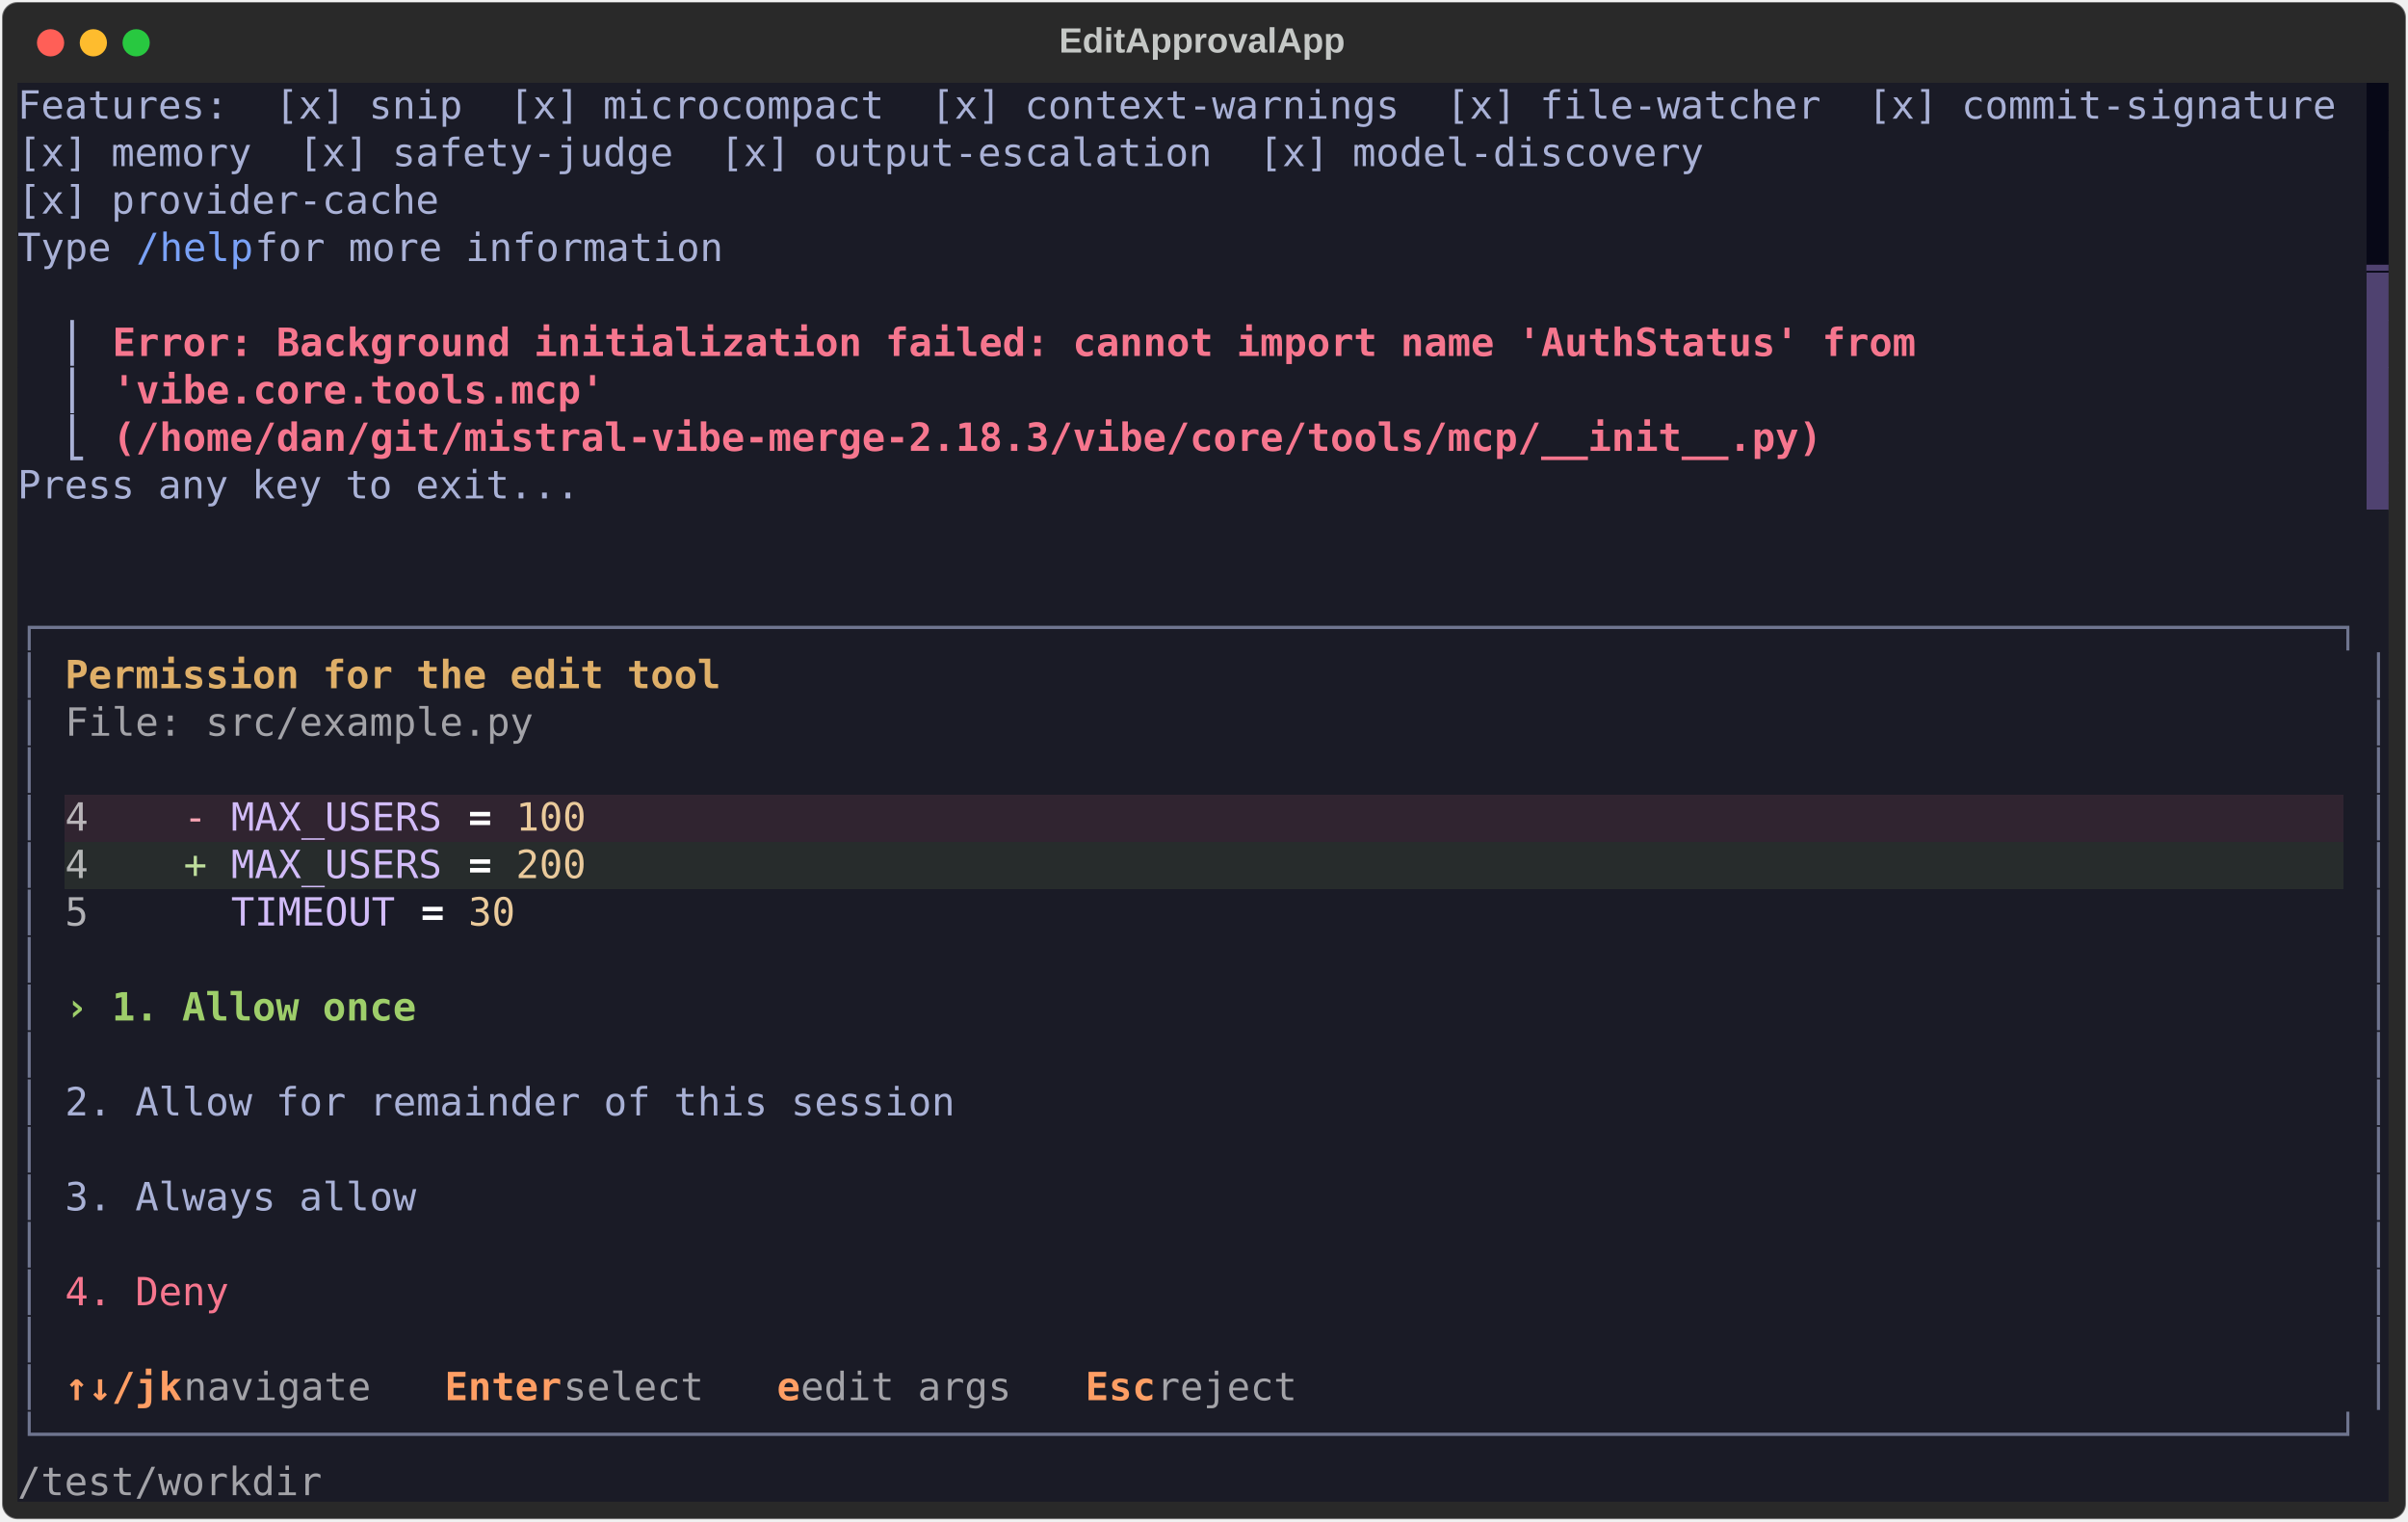
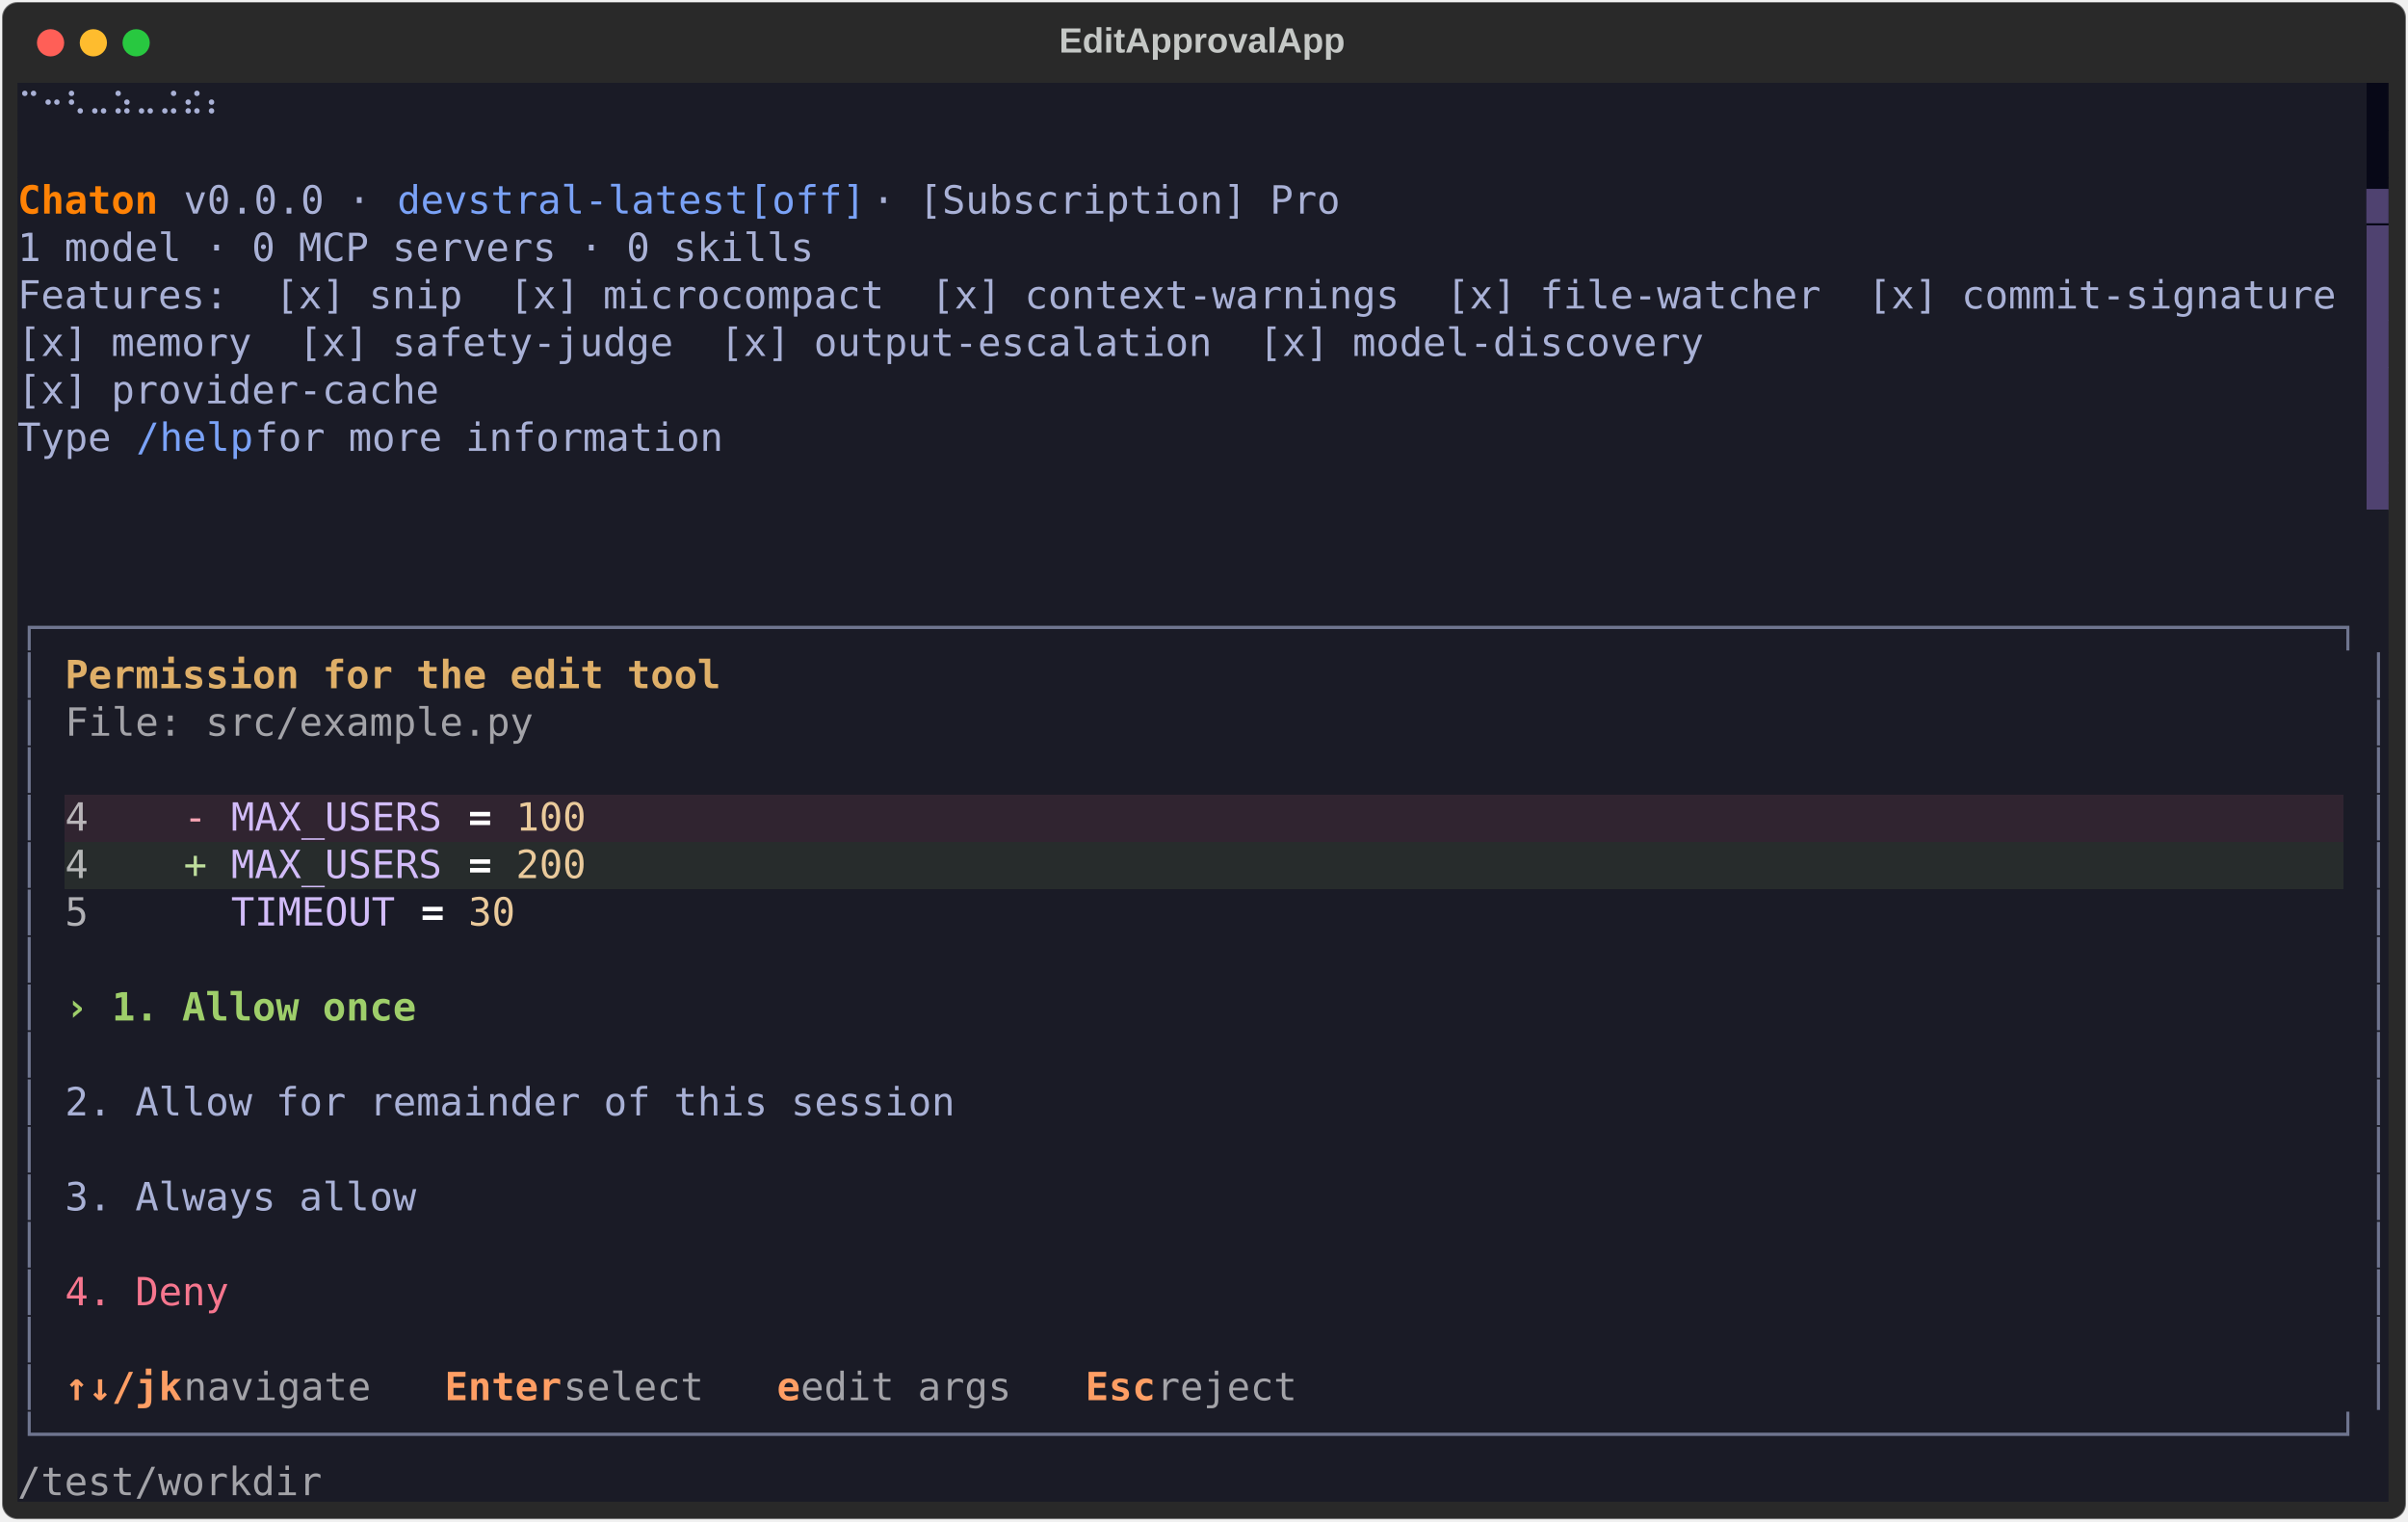
<svg xmlns="http://www.w3.org/2000/svg" class="rich-terminal" viewBox="0 0 1238 782.0">
  <style>

    @font-face {
        font-family: "Fira Code";
        src: local("FiraCode-Regular"),
                url("https://cdnjs.cloudflare.com/ajax/libs/firacode/6.2.0/woff2/FiraCode-Regular.woff2") format("woff2"),
                url("https://cdnjs.cloudflare.com/ajax/libs/firacode/6.2.0/woff/FiraCode-Regular.woff") format("woff");
        font-style: normal;
        font-weight: 400;
    }
    @font-face {
        font-family: "Fira Code";
        src: local("FiraCode-Bold"),
                url("https://cdnjs.cloudflare.com/ajax/libs/firacode/6.2.0/woff2/FiraCode-Bold.woff2") format("woff2"),
                url("https://cdnjs.cloudflare.com/ajax/libs/firacode/6.2.0/woff/FiraCode-Bold.woff") format("woff");
        font-style: bold;
        font-weight: 700;
    }

    .terminal-matrix {
        font-family: Fira Code, monospace;
        font-size: 20px;
        line-height: 24.4px;
        font-variant-east-asian: full-width;
    }

    .terminal-title {
        font-size: 18px;
        font-weight: bold;
        font-family: arial;
    }

    .terminal-r1 { fill: #a9b1d6 }
.terminal-r2 { fill: #c5c8c6 }
- .terminal-r3 { fill: #7aa2f7 }
- .terminal-r4 { fill: #4f4270 }
- .terminal-r5 { fill: #1a1b26 }
- .terminal-r6 { fill: #f6768e;font-weight: bold }
+ .terminal-r3 { fill: #ff8205;font-weight: bold }
+ .terminal-r4 { fill: #1a1b26 }
+ .terminal-r5 { fill: #7aa2f7 }
+ .terminal-r6 { fill: #4f4270 }
.terminal-r7 { fill: #6f758f }
.terminal-r8 { fill: #dfaf68;font-weight: bold }
.terminal-r9 { fill: #a3a3a8 }
.terminal-r10 { fill: #b8b4b8 }
.terminal-r11 { fill: #f9a4b4 }
.terminal-r12 { fill: #d2bcf9 }
.terminal-r13 { fill: #ffffff }
.terminal-r14 { fill: #ffffff;font-weight: bold }
.terminal-r15 { fill: #eaca9b }
.terminal-r16 { fill: #b5b7b7 }
.terminal-r17 { fill: #bede9c }
.terminal-r18 { fill: #b1b1b5 }
.terminal-r19 { fill: #9ece6a;font-weight: bold }
.terminal-r20 { fill: #f6768e }
.terminal-r21 { fill: #fe9e64;font-weight: bold }
    </style>
  <defs>
    <clipPath id="terminal-clip-terminal">
      <rect x="0" y="0" width="1219.0" height="731.0" />
    </clipPath>
    <clipPath id="terminal-line-0">
      <rect x="0" y="1.5" width="1220" height="24.65" />
    </clipPath>
    <clipPath id="terminal-line-1">
      <rect x="0" y="25.9" width="1220" height="24.65" />
    </clipPath>
    <clipPath id="terminal-line-2">
      <rect x="0" y="50.3" width="1220" height="24.65" />
    </clipPath>
    <clipPath id="terminal-line-3">
      <rect x="0" y="74.7" width="1220" height="24.65" />
    </clipPath>
    <clipPath id="terminal-line-4">
      <rect x="0" y="99.1" width="1220" height="24.65" />
    </clipPath>
    <clipPath id="terminal-line-5">
      <rect x="0" y="123.5" width="1220" height="24.65" />
    </clipPath>
    <clipPath id="terminal-line-6">
      <rect x="0" y="147.9" width="1220" height="24.65" />
    </clipPath>
    <clipPath id="terminal-line-7">
      <rect x="0" y="172.3" width="1220" height="24.65" />
    </clipPath>
    <clipPath id="terminal-line-8">
      <rect x="0" y="196.7" width="1220" height="24.65" />
    </clipPath>
    <clipPath id="terminal-line-9">
      <rect x="0" y="221.1" width="1220" height="24.65" />
    </clipPath>
    <clipPath id="terminal-line-10">
      <rect x="0" y="245.5" width="1220" height="24.65" />
    </clipPath>
    <clipPath id="terminal-line-11">
      <rect x="0" y="269.9" width="1220" height="24.65" />
    </clipPath>
    <clipPath id="terminal-line-12">
      <rect x="0" y="294.3" width="1220" height="24.65" />
    </clipPath>
    <clipPath id="terminal-line-13">
      <rect x="0" y="318.7" width="1220" height="24.65" />
    </clipPath>
    <clipPath id="terminal-line-14">
      <rect x="0" y="343.1" width="1220" height="24.65" />
    </clipPath>
    <clipPath id="terminal-line-15">
      <rect x="0" y="367.5" width="1220" height="24.65" />
    </clipPath>
    <clipPath id="terminal-line-16">
      <rect x="0" y="391.9" width="1220" height="24.65" />
    </clipPath>
    <clipPath id="terminal-line-17">
      <rect x="0" y="416.3" width="1220" height="24.65" />
    </clipPath>
    <clipPath id="terminal-line-18">
      <rect x="0" y="440.7" width="1220" height="24.65" />
    </clipPath>
    <clipPath id="terminal-line-19">
      <rect x="0" y="465.1" width="1220" height="24.65" />
    </clipPath>
    <clipPath id="terminal-line-20">
      <rect x="0" y="489.5" width="1220" height="24.65" />
    </clipPath>
    <clipPath id="terminal-line-21">
      <rect x="0" y="513.9" width="1220" height="24.65" />
    </clipPath>
    <clipPath id="terminal-line-22">
      <rect x="0" y="538.3" width="1220" height="24.65" />
    </clipPath>
    <clipPath id="terminal-line-23">
      <rect x="0" y="562.7" width="1220" height="24.65" />
    </clipPath>
    <clipPath id="terminal-line-24">
      <rect x="0" y="587.1" width="1220" height="24.65" />
    </clipPath>
    <clipPath id="terminal-line-25">
      <rect x="0" y="611.5" width="1220" height="24.65" />
    </clipPath>
    <clipPath id="terminal-line-26">
      <rect x="0" y="635.9" width="1220" height="24.65" />
    </clipPath>
    <clipPath id="terminal-line-27">
      <rect x="0" y="660.3" width="1220" height="24.65" />
    </clipPath>
    <clipPath id="terminal-line-28">
      <rect x="0" y="684.7" width="1220" height="24.65" />
    </clipPath>
  </defs>
  <rect fill="#292929" stroke="rgba(255,255,255,0.35)" stroke-width="1" x="1" y="1" width="1236" height="780" rx="8" />
  <text class="terminal-title" fill="#c5c8c6" text-anchor="middle" x="618" y="27">EditApprovalApp</text>
  <g transform="translate(26,22)">
    <circle cx="0" cy="0" r="7" fill="#ff5f57" />
    <circle cx="22" cy="0" r="7" fill="#febc2e" />
    <circle cx="44" cy="0" r="7" fill="#28c840" />
  </g>
  <g transform="translate(9, 41)" clip-path="url(#terminal-clip-terminal)">
-     <rect fill="#1a1b26" x="0" y="1.5" width="1207.8" height="24.65" shape-rendering="crispEdges" />
+     <rect fill="#1a1b26" x="0" y="1.5" width="134.2" height="24.65" shape-rendering="crispEdges" />
+     <rect fill="#1a1b26" x="134.2" y="1.5" width="1073.6" height="24.65" shape-rendering="crispEdges" />
    <rect fill="#070817" x="1207.8" y="1.5" width="12.2" height="24.65" shape-rendering="crispEdges" />
-     <rect fill="#1a1b26" x="0" y="25.9" width="1012.6" height="24.65" shape-rendering="crispEdges" />
-     <rect fill="#1a1b26" x="1012.6" y="25.9" width="195.2" height="24.65" shape-rendering="crispEdges" />
+     <rect fill="#1a1b26" x="0" y="25.9" width="1207.8" height="24.65" shape-rendering="crispEdges" />
    <rect fill="#070817" x="1207.8" y="25.9" width="12.2" height="24.65" shape-rendering="crispEdges" />
-     <rect fill="#1a1b26" x="0" y="50.3" width="353.8" height="24.65" shape-rendering="crispEdges" />
-     <rect fill="#1a1b26" x="353.8" y="50.3" width="854" height="24.65" shape-rendering="crispEdges" />
+     <rect fill="#1a1b26" x="0" y="50.3" width="73.2" height="24.65" shape-rendering="crispEdges" />
+     <rect fill="#1a1b26" x="73.2" y="50.3" width="12.2" height="24.65" shape-rendering="crispEdges" />
+     <rect fill="#1a1b26" x="85.4" y="50.3" width="109.8" height="24.65" shape-rendering="crispEdges" />
+     <rect fill="#1a1b26" x="195.2" y="50.3" width="244" height="24.65" shape-rendering="crispEdges" />
+     <rect fill="#1a1b26" x="439.2" y="50.3" width="256.2" height="24.65" shape-rendering="crispEdges" />
+     <rect fill="#1a1b26" x="695.4" y="50.3" width="512.4" height="24.65" shape-rendering="crispEdges" />
    <rect fill="#070817" x="1207.8" y="50.3" width="12.2" height="24.65" shape-rendering="crispEdges" />
-     <rect fill="#1a1b26" x="0" y="74.7" width="61" height="24.65" shape-rendering="crispEdges" />
-     <rect fill="#1a1b26" x="61" y="74.7" width="61" height="24.65" shape-rendering="crispEdges" />
-     <rect fill="#1a1b26" x="122" y="74.7" width="256.2" height="24.65" shape-rendering="crispEdges" />
-     <rect fill="#1a1b26" x="378.2" y="74.7" width="829.6" height="24.65" shape-rendering="crispEdges" />
-     <rect fill="#070817" x="1207.8" y="74.7" width="12.2" height="24.65" shape-rendering="crispEdges" />
+     <rect fill="#1a1b26" x="0" y="74.7" width="414.8" height="24.65" shape-rendering="crispEdges" />
+     <rect fill="#1a1b26" x="414.8" y="74.7" width="793" height="24.65" shape-rendering="crispEdges" />
+     <rect fill="#4f4270" x="1207.8" y="74.7" width="12.2" height="24.65" shape-rendering="crispEdges" />
    <rect fill="#1a1b26" x="0" y="99.1" width="1207.8" height="24.65" shape-rendering="crispEdges" />
    <rect fill="#4f4270" x="1207.8" y="99.1" width="12.2" height="24.65" shape-rendering="crispEdges" />
-     <rect fill="#1a1b26" x="0" y="123.5" width="24.4" height="24.65" shape-rendering="crispEdges" />
-     <rect fill="#1a1b26" x="24.4" y="123.5" width="12.2" height="24.65" shape-rendering="crispEdges" />
-     <rect fill="#1a1b26" x="36.6" y="123.5" width="12.2" height="24.65" shape-rendering="crispEdges" />
-     <rect fill="#1a1b26" x="48.8" y="123.5" width="939.4" height="24.65" shape-rendering="crispEdges" />
-     <rect fill="#1a1b26" x="988.2" y="123.5" width="219.6" height="24.65" shape-rendering="crispEdges" />
+     <rect fill="#1a1b26" x="0" y="123.5" width="1012.6" height="24.65" shape-rendering="crispEdges" />
+     <rect fill="#1a1b26" x="1012.6" y="123.5" width="195.2" height="24.65" shape-rendering="crispEdges" />
    <rect fill="#4f4270" x="1207.8" y="123.5" width="12.2" height="24.65" shape-rendering="crispEdges" />
-     <rect fill="#1a1b26" x="0" y="147.9" width="24.4" height="24.65" shape-rendering="crispEdges" />
-     <rect fill="#1a1b26" x="24.4" y="147.9" width="12.2" height="24.65" shape-rendering="crispEdges" />
-     <rect fill="#1a1b26" x="36.6" y="147.9" width="12.2" height="24.65" shape-rendering="crispEdges" />
-     <rect fill="#1a1b26" x="48.8" y="147.9" width="256.2" height="24.65" shape-rendering="crispEdges" />
-     <rect fill="#1a1b26" x="305" y="147.9" width="902.8" height="24.65" shape-rendering="crispEdges" />
+     <rect fill="#1a1b26" x="0" y="147.9" width="353.8" height="24.65" shape-rendering="crispEdges" />
+     <rect fill="#1a1b26" x="353.8" y="147.9" width="854" height="24.65" shape-rendering="crispEdges" />
    <rect fill="#4f4270" x="1207.8" y="147.9" width="12.2" height="24.65" shape-rendering="crispEdges" />
-     <rect fill="#1a1b26" x="0" y="172.3" width="24.4" height="24.65" shape-rendering="crispEdges" />
-     <rect fill="#1a1b26" x="24.4" y="172.3" width="12.2" height="24.65" shape-rendering="crispEdges" />
-     <rect fill="#1a1b26" x="36.6" y="172.3" width="12.2" height="24.65" shape-rendering="crispEdges" />
-     <rect fill="#1a1b26" x="48.8" y="172.3" width="890.6" height="24.65" shape-rendering="crispEdges" />
-     <rect fill="#1a1b26" x="939.4" y="172.3" width="268.4" height="24.65" shape-rendering="crispEdges" />
+     <rect fill="#1a1b26" x="0" y="172.3" width="61" height="24.65" shape-rendering="crispEdges" />
+     <rect fill="#1a1b26" x="61" y="172.3" width="61" height="24.65" shape-rendering="crispEdges" />
+     <rect fill="#1a1b26" x="122" y="172.3" width="256.2" height="24.65" shape-rendering="crispEdges" />
+     <rect fill="#1a1b26" x="378.2" y="172.3" width="829.6" height="24.65" shape-rendering="crispEdges" />
    <rect fill="#4f4270" x="1207.8" y="172.3" width="12.2" height="24.65" shape-rendering="crispEdges" />
-     <rect fill="#1a1b26" x="0" y="196.7" width="292.8" height="24.65" shape-rendering="crispEdges" />
-     <rect fill="#1a1b26" x="292.8" y="196.7" width="915" height="24.65" shape-rendering="crispEdges" />
+     <rect fill="#1a1b26" x="0" y="196.7" width="1207.8" height="24.65" shape-rendering="crispEdges" />
    <rect fill="#4f4270" x="1207.8" y="196.7" width="12.2" height="24.65" shape-rendering="crispEdges" />
    <rect fill="#1a1b26" x="0" y="221.1" width="1220" height="24.65" shape-rendering="crispEdges" />
    <rect fill="#1a1b26" x="0" y="245.5" width="0" height="24.65" shape-rendering="crispEdges" />
    <rect fill="#1a1b26" x="0" y="245.5" width="1220" height="24.65" shape-rendering="crispEdges" />
    <rect fill="#1a1b26" x="0" y="269.9" width="1220" height="24.65" shape-rendering="crispEdges" />
    <rect fill="#1a1b26" x="0" y="294.3" width="12.2" height="24.65" shape-rendering="crispEdges" />
    <rect fill="#1a1b26" x="12.2" y="294.3" width="12.2" height="24.65" shape-rendering="crispEdges" />
    <rect fill="#1a1b26" x="24.4" y="294.3" width="341.6" height="24.65" shape-rendering="crispEdges" />
    <rect fill="#1a1b26" x="366" y="294.3" width="841.8" height="24.65" shape-rendering="crispEdges" />
    <rect fill="#1a1b26" x="1207.8" y="294.3" width="12.2" height="24.65" shape-rendering="crispEdges" />
    <rect fill="#1a1b26" x="0" y="318.7" width="12.2" height="24.65" shape-rendering="crispEdges" />
    <rect fill="#1a1b26" x="12.2" y="318.7" width="12.2" height="24.65" shape-rendering="crispEdges" />
    <rect fill="#1a1b26" x="24.4" y="318.7" width="244" height="24.65" shape-rendering="crispEdges" />
    <rect fill="#1a1b26" x="268.4" y="318.7" width="939.4" height="24.65" shape-rendering="crispEdges" />
    <rect fill="#1a1b26" x="1207.8" y="318.7" width="12.2" height="24.65" shape-rendering="crispEdges" />
    <rect fill="#1a1b26" x="0" y="343.1" width="12.2" height="24.65" shape-rendering="crispEdges" />
    <rect fill="#1a1b26" x="12.2" y="343.1" width="12.2" height="24.65" shape-rendering="crispEdges" />
    <rect fill="#1a1b26" x="24.4" y="343.1" width="0" height="24.65" shape-rendering="crispEdges" />
    <rect fill="#1a1b26" x="24.4" y="343.1" width="1183.4" height="24.65" shape-rendering="crispEdges" />
    <rect fill="#1a1b26" x="1207.8" y="343.1" width="12.2" height="24.65" shape-rendering="crispEdges" />
    <rect fill="#1a1b26" x="0" y="367.5" width="12.2" height="24.65" shape-rendering="crispEdges" />
    <rect fill="#1a1b26" x="12.2" y="367.5" width="12.2" height="24.65" shape-rendering="crispEdges" />
    <rect fill="#302430" x="24.4" y="367.5" width="61" height="24.65" shape-rendering="crispEdges" />
    <rect fill="#302430" x="85.4" y="367.5" width="24.4" height="24.65" shape-rendering="crispEdges" />
    <rect fill="#302430" x="109.8" y="367.5" width="109.8" height="24.65" shape-rendering="crispEdges" />
    <rect fill="#302430" x="219.6" y="367.5" width="12.2" height="24.65" shape-rendering="crispEdges" />
    <rect fill="#302430" x="231.8" y="367.5" width="12.2" height="24.65" shape-rendering="crispEdges" />
    <rect fill="#302430" x="244" y="367.5" width="12.2" height="24.65" shape-rendering="crispEdges" />
    <rect fill="#302430" x="256.2" y="367.5" width="36.6" height="24.65" shape-rendering="crispEdges" />
    <rect fill="#302430" x="292.8" y="367.5" width="902.8" height="24.65" shape-rendering="crispEdges" />
    <rect fill="#1a1b26" x="1195.6" y="367.5" width="12.2" height="24.65" shape-rendering="crispEdges" />
    <rect fill="#1a1b26" x="1207.8" y="367.5" width="12.2" height="24.65" shape-rendering="crispEdges" />
    <rect fill="#1a1b26" x="0" y="391.9" width="12.2" height="24.65" shape-rendering="crispEdges" />
    <rect fill="#1a1b26" x="12.2" y="391.9" width="12.2" height="24.65" shape-rendering="crispEdges" />
    <rect fill="#272c2c" x="24.4" y="391.9" width="61" height="24.65" shape-rendering="crispEdges" />
    <rect fill="#272c2c" x="85.4" y="391.9" width="24.4" height="24.65" shape-rendering="crispEdges" />
    <rect fill="#272c2c" x="109.8" y="391.9" width="109.8" height="24.65" shape-rendering="crispEdges" />
    <rect fill="#272c2c" x="219.6" y="391.9" width="12.2" height="24.65" shape-rendering="crispEdges" />
    <rect fill="#272c2c" x="231.8" y="391.9" width="12.2" height="24.65" shape-rendering="crispEdges" />
    <rect fill="#272c2c" x="244" y="391.9" width="12.2" height="24.65" shape-rendering="crispEdges" />
    <rect fill="#272c2c" x="256.2" y="391.9" width="36.6" height="24.65" shape-rendering="crispEdges" />
    <rect fill="#272c2c" x="292.8" y="391.9" width="902.8" height="24.65" shape-rendering="crispEdges" />
    <rect fill="#1a1b26" x="1195.6" y="391.9" width="12.2" height="24.65" shape-rendering="crispEdges" />
    <rect fill="#1a1b26" x="1207.8" y="391.9" width="12.2" height="24.65" shape-rendering="crispEdges" />
    <rect fill="#1a1b26" x="0" y="416.3" width="12.2" height="24.65" shape-rendering="crispEdges" />
    <rect fill="#1a1b26" x="12.2" y="416.3" width="12.2" height="24.65" shape-rendering="crispEdges" />
    <rect fill="#1a1b26" x="24.4" y="416.3" width="61" height="24.65" shape-rendering="crispEdges" />
    <rect fill="#1a1b26" x="85.4" y="416.3" width="24.4" height="24.65" shape-rendering="crispEdges" />
    <rect fill="#1a1b26" x="109.8" y="416.3" width="85.4" height="24.65" shape-rendering="crispEdges" />
    <rect fill="#1a1b26" x="195.2" y="416.3" width="12.2" height="24.65" shape-rendering="crispEdges" />
    <rect fill="#1a1b26" x="207.4" y="416.3" width="12.2" height="24.65" shape-rendering="crispEdges" />
    <rect fill="#1a1b26" x="219.6" y="416.3" width="12.2" height="24.65" shape-rendering="crispEdges" />
    <rect fill="#1a1b26" x="231.8" y="416.3" width="24.4" height="24.65" shape-rendering="crispEdges" />
    <rect fill="#1a1b26" x="256.2" y="416.3" width="951.6" height="24.65" shape-rendering="crispEdges" />
    <rect fill="#1a1b26" x="1207.8" y="416.3" width="12.2" height="24.65" shape-rendering="crispEdges" />
    <rect fill="#1a1b26" x="0" y="440.7" width="12.2" height="24.65" shape-rendering="crispEdges" />
    <rect fill="#1a1b26" x="12.2" y="440.7" width="12.2" height="24.65" shape-rendering="crispEdges" />
    <rect fill="#1a1b26" x="24.4" y="440.7" width="0" height="24.65" shape-rendering="crispEdges" />
    <rect fill="#1a1b26" x="24.4" y="440.7" width="1183.4" height="24.65" shape-rendering="crispEdges" />
    <rect fill="#1a1b26" x="1207.8" y="440.7" width="12.2" height="24.65" shape-rendering="crispEdges" />
    <rect fill="#1a1b26" x="0" y="465.1" width="12.2" height="24.65" shape-rendering="crispEdges" />
    <rect fill="#1a1b26" x="12.2" y="465.1" width="12.2" height="24.65" shape-rendering="crispEdges" />
    <rect fill="#1a1b26" x="24.4" y="465.1" width="183" height="24.65" shape-rendering="crispEdges" />
    <rect fill="#1a1b26" x="207.4" y="465.1" width="1000.4" height="24.65" shape-rendering="crispEdges" />
    <rect fill="#1a1b26" x="1207.8" y="465.1" width="12.2" height="24.65" shape-rendering="crispEdges" />
    <rect fill="#1a1b26" x="0" y="489.5" width="12.2" height="24.65" shape-rendering="crispEdges" />
    <rect fill="#1a1b26" x="12.2" y="489.5" width="1195.6" height="24.65" shape-rendering="crispEdges" />
    <rect fill="#1a1b26" x="1207.8" y="489.5" width="12.2" height="24.65" shape-rendering="crispEdges" />
    <rect fill="#1a1b26" x="0" y="513.9" width="12.2" height="24.65" shape-rendering="crispEdges" />
    <rect fill="#1a1b26" x="12.2" y="513.9" width="12.2" height="24.65" shape-rendering="crispEdges" />
    <rect fill="#1a1b26" x="24.4" y="513.9" width="488" height="24.65" shape-rendering="crispEdges" />
    <rect fill="#1a1b26" x="512.4" y="513.9" width="695.4" height="24.65" shape-rendering="crispEdges" />
    <rect fill="#1a1b26" x="1207.8" y="513.9" width="12.2" height="24.65" shape-rendering="crispEdges" />
    <rect fill="#1a1b26" x="0" y="538.3" width="12.2" height="24.65" shape-rendering="crispEdges" />
    <rect fill="#1a1b26" x="12.2" y="538.3" width="1195.6" height="24.65" shape-rendering="crispEdges" />
    <rect fill="#1a1b26" x="1207.8" y="538.3" width="12.2" height="24.65" shape-rendering="crispEdges" />
    <rect fill="#1a1b26" x="0" y="562.7" width="12.2" height="24.65" shape-rendering="crispEdges" />
    <rect fill="#1a1b26" x="12.2" y="562.7" width="12.2" height="24.65" shape-rendering="crispEdges" />
    <rect fill="#1a1b26" x="24.4" y="562.7" width="207.4" height="24.65" shape-rendering="crispEdges" />
    <rect fill="#1a1b26" x="231.8" y="562.7" width="976" height="24.65" shape-rendering="crispEdges" />
    <rect fill="#1a1b26" x="1207.8" y="562.7" width="12.2" height="24.65" shape-rendering="crispEdges" />
    <rect fill="#1a1b26" x="0" y="587.1" width="12.2" height="24.65" shape-rendering="crispEdges" />
    <rect fill="#1a1b26" x="12.2" y="587.1" width="1195.6" height="24.65" shape-rendering="crispEdges" />
    <rect fill="#1a1b26" x="1207.8" y="587.1" width="12.2" height="24.65" shape-rendering="crispEdges" />
    <rect fill="#1a1b26" x="0" y="611.5" width="12.2" height="24.65" shape-rendering="crispEdges" />
    <rect fill="#1a1b26" x="12.2" y="611.5" width="12.2" height="24.65" shape-rendering="crispEdges" />
    <rect fill="#1a1b26" x="24.4" y="611.5" width="109.8" height="24.65" shape-rendering="crispEdges" />
    <rect fill="#1a1b26" x="134.2" y="611.5" width="1073.6" height="24.65" shape-rendering="crispEdges" />
    <rect fill="#1a1b26" x="1207.8" y="611.5" width="12.2" height="24.65" shape-rendering="crispEdges" />
    <rect fill="#1a1b26" x="0" y="635.9" width="12.2" height="24.65" shape-rendering="crispEdges" />
    <rect fill="#1a1b26" x="12.2" y="635.9" width="1195.6" height="24.65" shape-rendering="crispEdges" />
    <rect fill="#1a1b26" x="1207.8" y="635.9" width="12.2" height="24.65" shape-rendering="crispEdges" />
    <rect fill="#1a1b26" x="0" y="660.3" width="12.2" height="24.65" shape-rendering="crispEdges" />
    <rect fill="#1a1b26" x="12.2" y="660.3" width="12.2" height="24.65" shape-rendering="crispEdges" />
    <rect fill="#1a1b26" x="24.4" y="660.3" width="61" height="24.65" shape-rendering="crispEdges" />
    <rect fill="#1a1b26" x="85.4" y="660.3" width="134.2" height="24.65" shape-rendering="crispEdges" />
    <rect fill="#1a1b26" x="219.6" y="660.3" width="61" height="24.65" shape-rendering="crispEdges" />
    <rect fill="#1a1b26" x="280.6" y="660.3" width="109.8" height="24.65" shape-rendering="crispEdges" />
    <rect fill="#1a1b26" x="390.4" y="660.3" width="12.2" height="24.65" shape-rendering="crispEdges" />
    <rect fill="#1a1b26" x="402.6" y="660.3" width="146.4" height="24.65" shape-rendering="crispEdges" />
    <rect fill="#1a1b26" x="549" y="660.3" width="36.6" height="24.65" shape-rendering="crispEdges" />
    <rect fill="#1a1b26" x="585.6" y="660.3" width="85.4" height="24.65" shape-rendering="crispEdges" />
    <rect fill="#1a1b26" x="671" y="660.3" width="536.8" height="24.65" shape-rendering="crispEdges" />
    <rect fill="#1a1b26" x="1207.8" y="660.3" width="12.2" height="24.65" shape-rendering="crispEdges" />
    <rect fill="#1a1b26" x="0" y="684.7" width="1220" height="24.65" shape-rendering="crispEdges" />
    <rect fill="#1a1b26" x="0" y="709.1" width="158.6" height="24.65" shape-rendering="crispEdges" />
    <rect fill="#1a1b26" x="158.6" y="709.1" width="36.6" height="24.65" shape-rendering="crispEdges" />
    <rect fill="#1a1b26" x="195.2" y="709.1" width="0" height="24.65" shape-rendering="crispEdges" />
    <rect fill="#1a1b26" x="195.2" y="709.1" width="1024.8" height="24.65" shape-rendering="crispEdges" />
    <g class="terminal-matrix">
-       <text class="terminal-r1" x="0" y="20" textLength="1207.8" clip-path="url(#terminal-line-0)">Features:  [x] snip  [x] microcompact  [x] context-warnings  [x] file-watcher  [x] commit-signature</text>
+       <text class="terminal-r1" x="0" y="20" textLength="134.2" clip-path="url(#terminal-line-0)">  ⠉⠒⠣⠤⠵⠤⠬⠮⠆</text>
      <text class="terminal-r2" x="1220" y="20" textLength="12.2" clip-path="url(#terminal-line-0)">
</text>
-       <text class="terminal-r1" x="0" y="44.4" textLength="1012.6" clip-path="url(#terminal-line-1)">           [x] memory  [x] safety-judge  [x] output-escalation  [x] model-discovery</text>
      <text class="terminal-r2" x="1220" y="44.4" textLength="12.2" clip-path="url(#terminal-line-1)">
</text>
-       <text class="terminal-r1" x="0" y="68.8" textLength="353.8" clip-path="url(#terminal-line-2)">           [x] provider-cache</text>
+       <text class="terminal-r3" x="0" y="68.8" textLength="73.2" clip-path="url(#terminal-line-2)">Chaton</text>
+       <text class="terminal-r1" x="85.4" y="68.8" textLength="109.8" clip-path="url(#terminal-line-2)">v0.0.0 · </text>
+       <text class="terminal-r5" x="195.2" y="68.8" textLength="244" clip-path="url(#terminal-line-2)">devstral-latest[off]</text>
+       <text class="terminal-r1" x="439.2" y="68.8" textLength="256.2" clip-path="url(#terminal-line-2)"> · [Subscription] Pro</text>
+       <text class="terminal-r6" x="1207.8" y="68.8" textLength="12.2" clip-path="url(#terminal-line-2)">▆</text>
      <text class="terminal-r2" x="1220" y="68.8" textLength="12.2" clip-path="url(#terminal-line-2)">
</text>
-       <text class="terminal-r1" x="0" y="93.2" textLength="61" clip-path="url(#terminal-line-3)">Type </text>
-       <text class="terminal-r3" x="61" y="93.2" textLength="61" clip-path="url(#terminal-line-3)">/help</text>
-       <text class="terminal-r1" x="122" y="93.2" textLength="256.2" clip-path="url(#terminal-line-3)"> for more information</text>
-       <text class="terminal-r4" x="1207.8" y="93.2" textLength="12.2" clip-path="url(#terminal-line-3)">▁</text>
+       <text class="terminal-r1" x="0" y="93.2" textLength="414.8" clip-path="url(#terminal-line-3)">1 model · 0 MCP servers · 0 skills</text>
      <text class="terminal-r2" x="1220" y="93.2" textLength="12.2" clip-path="url(#terminal-line-3)">
</text>
+       <text class="terminal-r1" x="0" y="117.6" textLength="1207.8" clip-path="url(#terminal-line-4)">Features:  [x] snip  [x] microcompact  [x] context-warnings  [x] file-watcher  [x] commit-signature</text>
      <text class="terminal-r2" x="1220" y="117.6" textLength="12.2" clip-path="url(#terminal-line-4)">
</text>
-       <text class="terminal-r1" x="24.4" y="142" textLength="12.2" clip-path="url(#terminal-line-5)">⎢</text>
-       <text class="terminal-r6" x="48.8" y="142" textLength="939.4" clip-path="url(#terminal-line-5)">Error: Background initialization failed: cannot import name 'AuthStatus' from</text>
+       <text class="terminal-r1" x="0" y="142" textLength="1012.6" clip-path="url(#terminal-line-5)">           [x] memory  [x] safety-judge  [x] output-escalation  [x] model-discovery</text>
      <text class="terminal-r2" x="1220" y="142" textLength="12.2" clip-path="url(#terminal-line-5)">
</text>
-       <text class="terminal-r1" x="24.4" y="166.4" textLength="12.2" clip-path="url(#terminal-line-6)">⎢</text>
-       <text class="terminal-r6" x="48.8" y="166.4" textLength="256.2" clip-path="url(#terminal-line-6)">'vibe.core.tools.mcp'</text>
+       <text class="terminal-r1" x="0" y="166.4" textLength="353.8" clip-path="url(#terminal-line-6)">           [x] provider-cache</text>
      <text class="terminal-r2" x="1220" y="166.4" textLength="12.2" clip-path="url(#terminal-line-6)">
</text>
-       <text class="terminal-r1" x="24.4" y="190.8" textLength="12.2" clip-path="url(#terminal-line-7)">⎣</text>
-       <text class="terminal-r6" x="48.8" y="190.8" textLength="890.6" clip-path="url(#terminal-line-7)">(/home/dan/git/mistral-vibe-merge-2.18.3/vibe/core/tools/mcp/__init__.py)</text>
+       <text class="terminal-r1" x="0" y="190.8" textLength="61" clip-path="url(#terminal-line-7)">Type </text>
+       <text class="terminal-r5" x="61" y="190.8" textLength="61" clip-path="url(#terminal-line-7)">/help</text>
+       <text class="terminal-r1" x="122" y="190.8" textLength="256.2" clip-path="url(#terminal-line-7)"> for more information</text>
      <text class="terminal-r2" x="1220" y="190.8" textLength="12.2" clip-path="url(#terminal-line-7)">
</text>
-       <text class="terminal-r1" x="0" y="215.2" textLength="292.8" clip-path="url(#terminal-line-8)">Press any key to exit...</text>
      <text class="terminal-r2" x="1220" y="215.2" textLength="12.2" clip-path="url(#terminal-line-8)">
</text>
      <text class="terminal-r2" x="1220" y="239.6" textLength="12.2" clip-path="url(#terminal-line-9)">
</text>
      <text class="terminal-r2" x="1220" y="264" textLength="12.2" clip-path="url(#terminal-line-10)">
</text>
      <text class="terminal-r7" x="0" y="288.4" textLength="1220" clip-path="url(#terminal-line-11)">┌──────────────────────────────────────────────────────────────────────────────────────────────────┐</text>
      <text class="terminal-r2" x="1220" y="288.4" textLength="12.2" clip-path="url(#terminal-line-11)">
</text>
      <text class="terminal-r7" x="0" y="312.8" textLength="12.2" clip-path="url(#terminal-line-12)">│</text>
      <text class="terminal-r8" x="24.4" y="312.8" textLength="341.6" clip-path="url(#terminal-line-12)">Permission for the edit tool</text>
      <text class="terminal-r7" x="1207.8" y="312.8" textLength="12.2" clip-path="url(#terminal-line-12)">│</text>
      <text class="terminal-r2" x="1220" y="312.8" textLength="12.2" clip-path="url(#terminal-line-12)">
</text>
      <text class="terminal-r7" x="0" y="337.2" textLength="12.2" clip-path="url(#terminal-line-13)">│</text>
      <text class="terminal-r9" x="24.4" y="337.2" textLength="244" clip-path="url(#terminal-line-13)">File: src/example.py</text>
      <text class="terminal-r7" x="1207.8" y="337.2" textLength="12.2" clip-path="url(#terminal-line-13)">│</text>
      <text class="terminal-r2" x="1220" y="337.2" textLength="12.2" clip-path="url(#terminal-line-13)">
</text>
      <text class="terminal-r7" x="0" y="361.6" textLength="12.2" clip-path="url(#terminal-line-14)">│</text>
      <text class="terminal-r7" x="1207.8" y="361.6" textLength="12.2" clip-path="url(#terminal-line-14)">│</text>
      <text class="terminal-r2" x="1220" y="361.6" textLength="12.2" clip-path="url(#terminal-line-14)">
</text>
      <text class="terminal-r7" x="0" y="386" textLength="12.2" clip-path="url(#terminal-line-15)">│</text>
      <text class="terminal-r10" x="24.4" y="386" textLength="61" clip-path="url(#terminal-line-15)">   4 </text>
      <text class="terminal-r11" x="85.4" y="386" textLength="24.4" clip-path="url(#terminal-line-15)">- </text>
      <text class="terminal-r12" x="109.8" y="386" textLength="109.8" clip-path="url(#terminal-line-15)">MAX_USERS</text>
      <text class="terminal-r14" x="231.8" y="386" textLength="12.2" clip-path="url(#terminal-line-15)">=</text>
      <text class="terminal-r15" x="256.2" y="386" textLength="36.6" clip-path="url(#terminal-line-15)">100</text>
      <text class="terminal-r7" x="1207.8" y="386" textLength="12.2" clip-path="url(#terminal-line-15)">│</text>
      <text class="terminal-r2" x="1220" y="386" textLength="12.2" clip-path="url(#terminal-line-15)">
</text>
      <text class="terminal-r7" x="0" y="410.4" textLength="12.2" clip-path="url(#terminal-line-16)">│</text>
      <text class="terminal-r16" x="24.4" y="410.4" textLength="61" clip-path="url(#terminal-line-16)">   4 </text>
      <text class="terminal-r17" x="85.4" y="410.4" textLength="24.4" clip-path="url(#terminal-line-16)">+ </text>
      <text class="terminal-r12" x="109.8" y="410.4" textLength="109.8" clip-path="url(#terminal-line-16)">MAX_USERS</text>
      <text class="terminal-r14" x="231.8" y="410.4" textLength="12.2" clip-path="url(#terminal-line-16)">=</text>
      <text class="terminal-r15" x="256.2" y="410.4" textLength="36.6" clip-path="url(#terminal-line-16)">200</text>
      <text class="terminal-r7" x="1207.8" y="410.4" textLength="12.2" clip-path="url(#terminal-line-16)">│</text>
      <text class="terminal-r2" x="1220" y="410.4" textLength="12.2" clip-path="url(#terminal-line-16)">
</text>
      <text class="terminal-r7" x="0" y="434.8" textLength="12.2" clip-path="url(#terminal-line-17)">│</text>
      <text class="terminal-r18" x="24.4" y="434.8" textLength="61" clip-path="url(#terminal-line-17)">   5 </text>
      <text class="terminal-r12" x="109.8" y="434.8" textLength="85.4" clip-path="url(#terminal-line-17)">TIMEOUT</text>
      <text class="terminal-r14" x="207.4" y="434.8" textLength="12.2" clip-path="url(#terminal-line-17)">=</text>
      <text class="terminal-r15" x="231.8" y="434.8" textLength="24.4" clip-path="url(#terminal-line-17)">30</text>
      <text class="terminal-r7" x="1207.8" y="434.8" textLength="12.2" clip-path="url(#terminal-line-17)">│</text>
      <text class="terminal-r2" x="1220" y="434.8" textLength="12.2" clip-path="url(#terminal-line-17)">
</text>
      <text class="terminal-r7" x="0" y="459.2" textLength="12.2" clip-path="url(#terminal-line-18)">│</text>
      <text class="terminal-r7" x="1207.8" y="459.2" textLength="12.2" clip-path="url(#terminal-line-18)">│</text>
      <text class="terminal-r2" x="1220" y="459.2" textLength="12.2" clip-path="url(#terminal-line-18)">
</text>
      <text class="terminal-r7" x="0" y="483.6" textLength="12.2" clip-path="url(#terminal-line-19)">│</text>
      <text class="terminal-r19" x="24.4" y="483.6" textLength="183" clip-path="url(#terminal-line-19)">› 1. Allow once</text>
      <text class="terminal-r7" x="1207.8" y="483.6" textLength="12.2" clip-path="url(#terminal-line-19)">│</text>
      <text class="terminal-r2" x="1220" y="483.6" textLength="12.2" clip-path="url(#terminal-line-19)">
</text>
      <text class="terminal-r7" x="0" y="508" textLength="12.2" clip-path="url(#terminal-line-20)">│</text>
      <text class="terminal-r7" x="1207.8" y="508" textLength="12.2" clip-path="url(#terminal-line-20)">│</text>
      <text class="terminal-r2" x="1220" y="508" textLength="12.2" clip-path="url(#terminal-line-20)">
</text>
      <text class="terminal-r7" x="0" y="532.4" textLength="12.2" clip-path="url(#terminal-line-21)">│</text>
      <text class="terminal-r1" x="24.4" y="532.4" textLength="488" clip-path="url(#terminal-line-21)">  2. Allow for remainder of this session</text>
      <text class="terminal-r7" x="1207.8" y="532.4" textLength="12.2" clip-path="url(#terminal-line-21)">│</text>
      <text class="terminal-r2" x="1220" y="532.4" textLength="12.2" clip-path="url(#terminal-line-21)">
</text>
      <text class="terminal-r7" x="0" y="556.8" textLength="12.2" clip-path="url(#terminal-line-22)">│</text>
      <text class="terminal-r7" x="1207.8" y="556.8" textLength="12.2" clip-path="url(#terminal-line-22)">│</text>
      <text class="terminal-r2" x="1220" y="556.8" textLength="12.2" clip-path="url(#terminal-line-22)">
</text>
      <text class="terminal-r7" x="0" y="581.2" textLength="12.2" clip-path="url(#terminal-line-23)">│</text>
      <text class="terminal-r1" x="24.4" y="581.2" textLength="207.4" clip-path="url(#terminal-line-23)">  3. Always allow</text>
      <text class="terminal-r7" x="1207.8" y="581.2" textLength="12.2" clip-path="url(#terminal-line-23)">│</text>
      <text class="terminal-r2" x="1220" y="581.2" textLength="12.2" clip-path="url(#terminal-line-23)">
</text>
      <text class="terminal-r7" x="0" y="605.6" textLength="12.2" clip-path="url(#terminal-line-24)">│</text>
      <text class="terminal-r7" x="1207.8" y="605.6" textLength="12.2" clip-path="url(#terminal-line-24)">│</text>
      <text class="terminal-r2" x="1220" y="605.6" textLength="12.2" clip-path="url(#terminal-line-24)">
</text>
      <text class="terminal-r7" x="0" y="630" textLength="12.2" clip-path="url(#terminal-line-25)">│</text>
      <text class="terminal-r20" x="24.4" y="630" textLength="109.8" clip-path="url(#terminal-line-25)">  4. Deny</text>
      <text class="terminal-r7" x="1207.8" y="630" textLength="12.2" clip-path="url(#terminal-line-25)">│</text>
      <text class="terminal-r2" x="1220" y="630" textLength="12.2" clip-path="url(#terminal-line-25)">
</text>
      <text class="terminal-r7" x="0" y="654.4" textLength="12.2" clip-path="url(#terminal-line-26)">│</text>
      <text class="terminal-r7" x="1207.8" y="654.4" textLength="12.2" clip-path="url(#terminal-line-26)">│</text>
      <text class="terminal-r2" x="1220" y="654.4" textLength="12.2" clip-path="url(#terminal-line-26)">
</text>
      <text class="terminal-r7" x="0" y="678.8" textLength="12.2" clip-path="url(#terminal-line-27)">│</text>
      <text class="terminal-r21" x="24.4" y="678.8" textLength="61" clip-path="url(#terminal-line-27)">↑↓/jk</text>
      <text class="terminal-r9" x="85.4" y="678.8" textLength="134.2" clip-path="url(#terminal-line-27)"> navigate  </text>
      <text class="terminal-r21" x="219.6" y="678.8" textLength="61" clip-path="url(#terminal-line-27)">Enter</text>
      <text class="terminal-r9" x="280.6" y="678.8" textLength="109.8" clip-path="url(#terminal-line-27)"> select  </text>
      <text class="terminal-r21" x="390.4" y="678.8" textLength="12.2" clip-path="url(#terminal-line-27)">e</text>
      <text class="terminal-r9" x="402.6" y="678.8" textLength="146.4" clip-path="url(#terminal-line-27)"> edit args  </text>
      <text class="terminal-r21" x="549" y="678.8" textLength="36.6" clip-path="url(#terminal-line-27)">Esc</text>
      <text class="terminal-r9" x="585.6" y="678.8" textLength="85.4" clip-path="url(#terminal-line-27)"> reject</text>
      <text class="terminal-r7" x="1207.8" y="678.8" textLength="12.2" clip-path="url(#terminal-line-27)">│</text>
      <text class="terminal-r2" x="1220" y="678.8" textLength="12.2" clip-path="url(#terminal-line-27)">
</text>
      <text class="terminal-r7" x="0" y="703.2" textLength="1220" clip-path="url(#terminal-line-28)">└──────────────────────────────────────────────────────────────────────────────────────────────────┘</text>
      <text class="terminal-r2" x="1220" y="703.2" textLength="12.2" clip-path="url(#terminal-line-28)">
</text>
      <text class="terminal-r9" x="0" y="727.6" textLength="158.6" clip-path="url(#terminal-line-29)">/test/workdir</text>
    </g>
  </g>
</svg>
